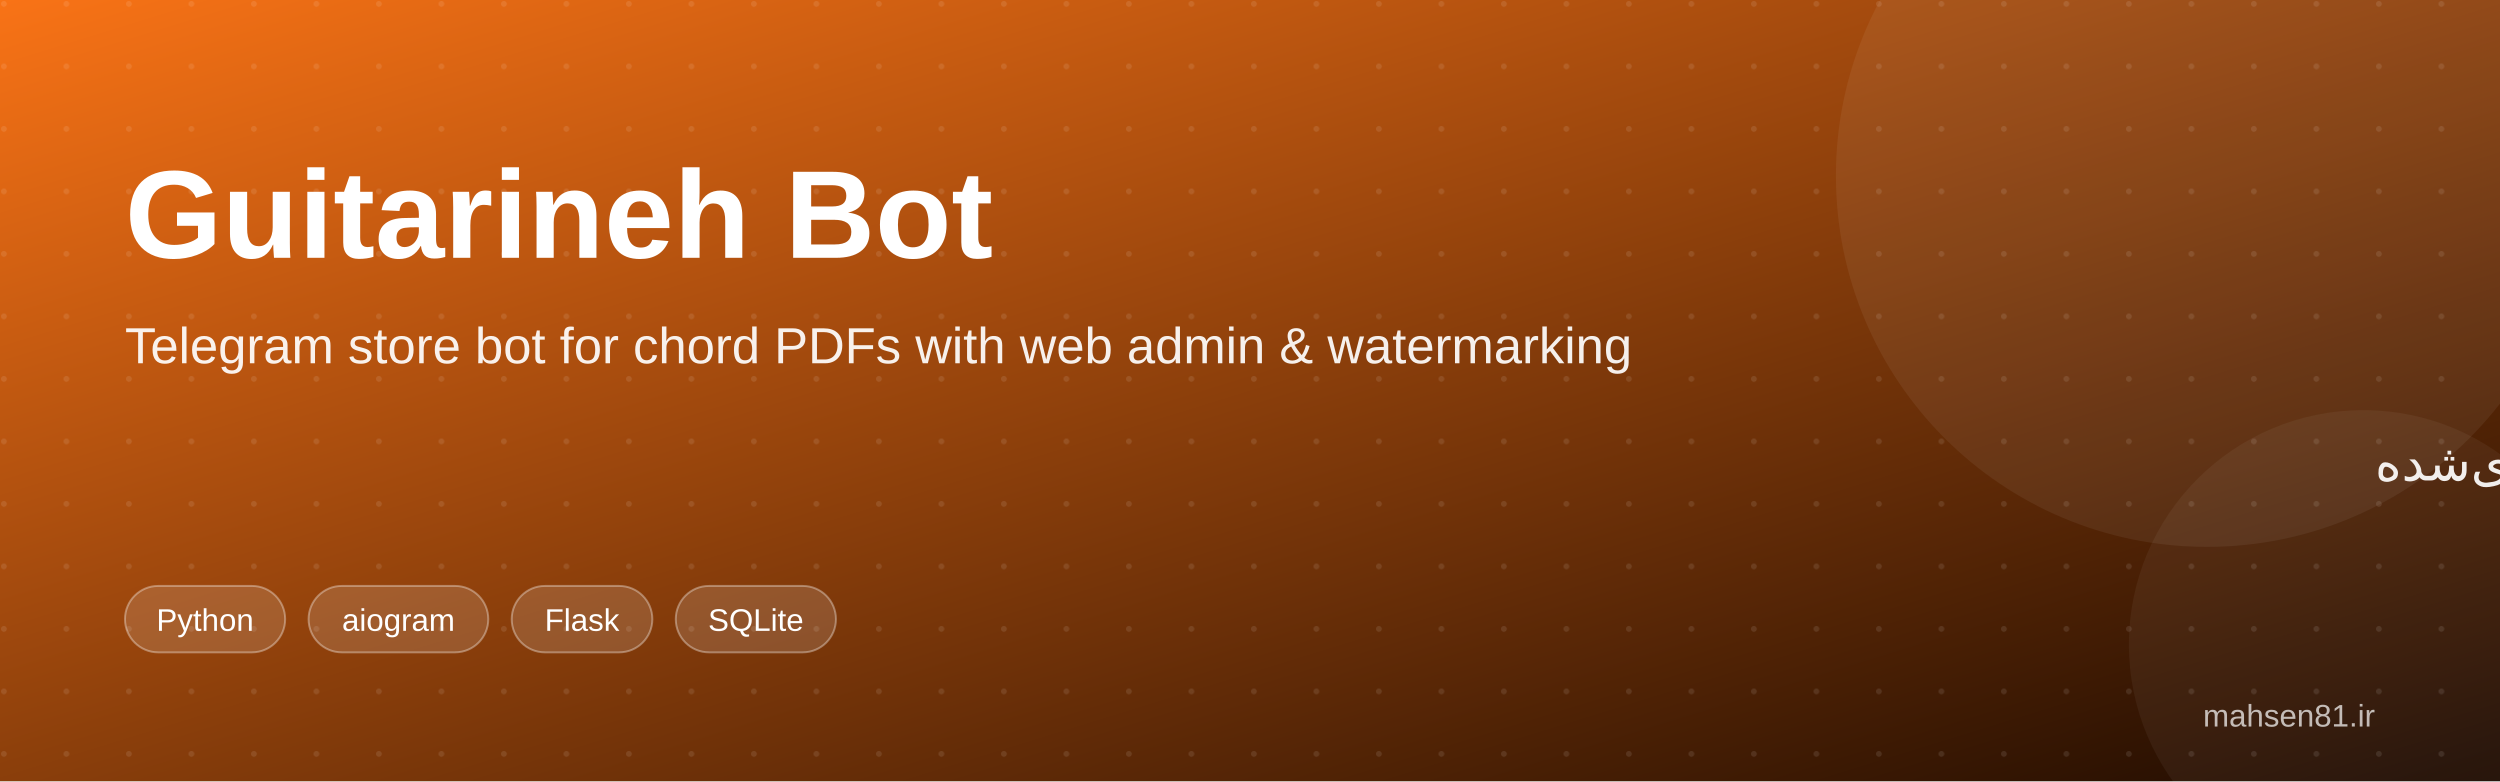
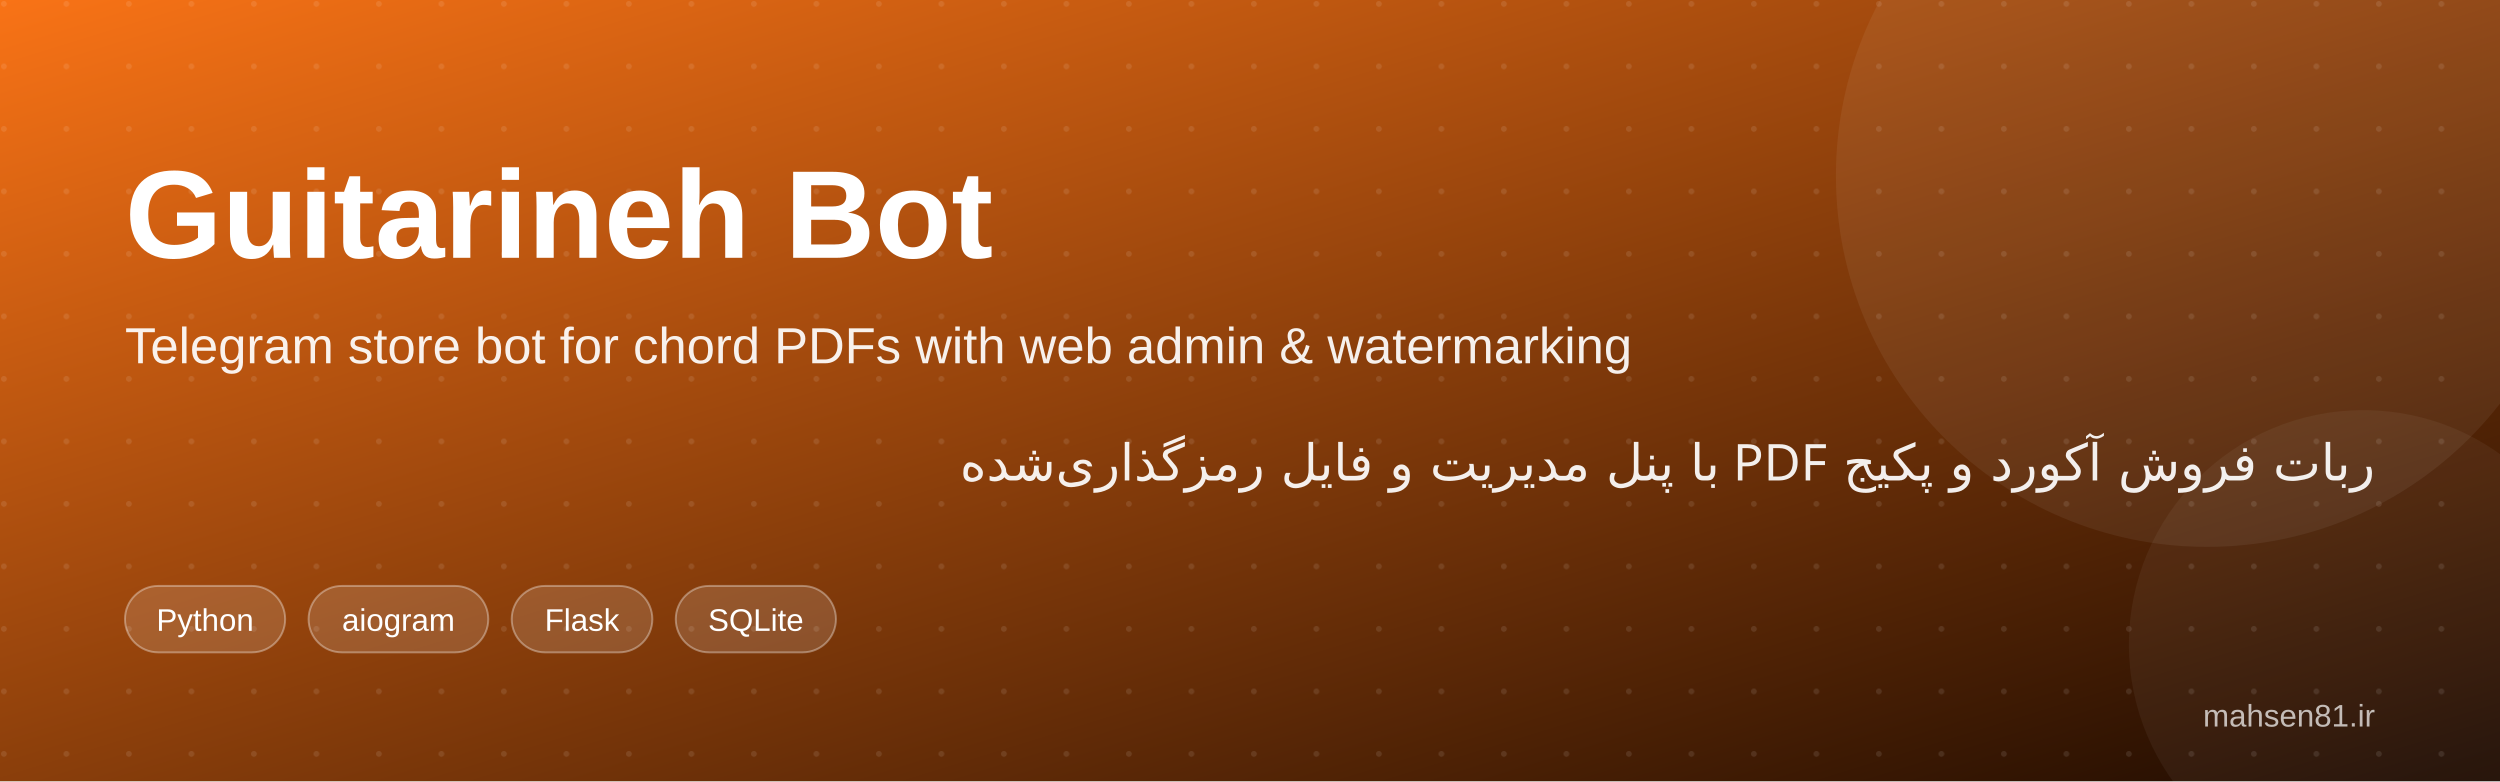
<svg xmlns="http://www.w3.org/2000/svg" width="1280" height="400" viewBox="0 0 1280 400">
  <defs>
    <linearGradient id="g" x1="0" y1="0" x2="1" y2="1">
      <stop offset="0" stop-color="#f97316" />
      <stop offset="1" stop-color="#1c0a00" />
    </linearGradient>
    <pattern id="p" width="32" height="32" patternUnits="userSpaceOnUse">
      <circle cx="2" cy="2" r="1.5" fill="#fff" fill-opacity=".10" />
    </pattern>
  </defs>
  <rect width="1280" height="400" fill="url(#g)" />
  <rect width="1280" height="400" fill="url(#p)" />
  <circle cx="1130" cy="90" r="190" fill="#fff" fill-opacity=".06" />
  <circle cx="1210" cy="330" r="120" fill="#fff" fill-opacity=".05" />
  <text x="64" y="132" font-size="64" font-weight="700" fill="#fff" font-family="Segoe UI,Arial">Guitarineh Bot</text>
  <text x="64" y="186" font-size="26" fill="#fff" fill-opacity=".92" font-family="Segoe UI,Arial">Telegram store bot for chord PDFs with web admin &amp; watermarking</text>
-   <text x="1216" y="246" font-size="26" fill="#fff" fill-opacity=".92" text-anchor="end" direction="rtl" font-family="Vazirmatn,Tahoma,Segoe UI">ربات فروش آکورد و پکیج PDF با پنل مدیریت و فایل رمزگذاری‌شده</text>
+   <text x="1216" y="246" font-size="26" fill="#fff" fill-opacity=".92" text-anchor="start" direction="rtl" font-family="Vazirmatn,Tahoma,Segoe UI">ربات فروش آکورد و پکیج PDF با پنل مدیریت و فایل رمزگذاری‌شده</text>
  <rect x="64" y="300" rx="17" width="82" height="34" fill="#ffffff" fill-opacity=".14" stroke="#fff" stroke-opacity=".35" />
  <text x="105.0" y="323" text-anchor="middle" font-size="16" fill="#fff" font-family="Segoe UI,Arial">Python</text>
  <rect x="158" y="300" rx="17" width="92" height="34" fill="#ffffff" fill-opacity=".14" stroke="#fff" stroke-opacity=".35" />
  <text x="204.0" y="323" text-anchor="middle" font-size="16" fill="#fff" font-family="Segoe UI,Arial">aiogram</text>
  <rect x="262" y="300" rx="17" width="72" height="34" fill="#ffffff" fill-opacity=".14" stroke="#fff" stroke-opacity=".35" />
  <text x="298.0" y="323" text-anchor="middle" font-size="16" fill="#fff" font-family="Segoe UI,Arial">Flask</text>
  <rect x="346" y="300" rx="17" width="82" height="34" fill="#ffffff" fill-opacity=".14" stroke="#fff" stroke-opacity=".35" />
  <text x="387.0" y="323" text-anchor="middle" font-size="16" fill="#fff" font-family="Segoe UI,Arial">SQLite</text>
  <text x="1216" y="372" font-size="16" fill="#fff" fill-opacity=".7" text-anchor="end" font-family="Segoe UI,Arial">mahsen81.ir</text>
</svg>
